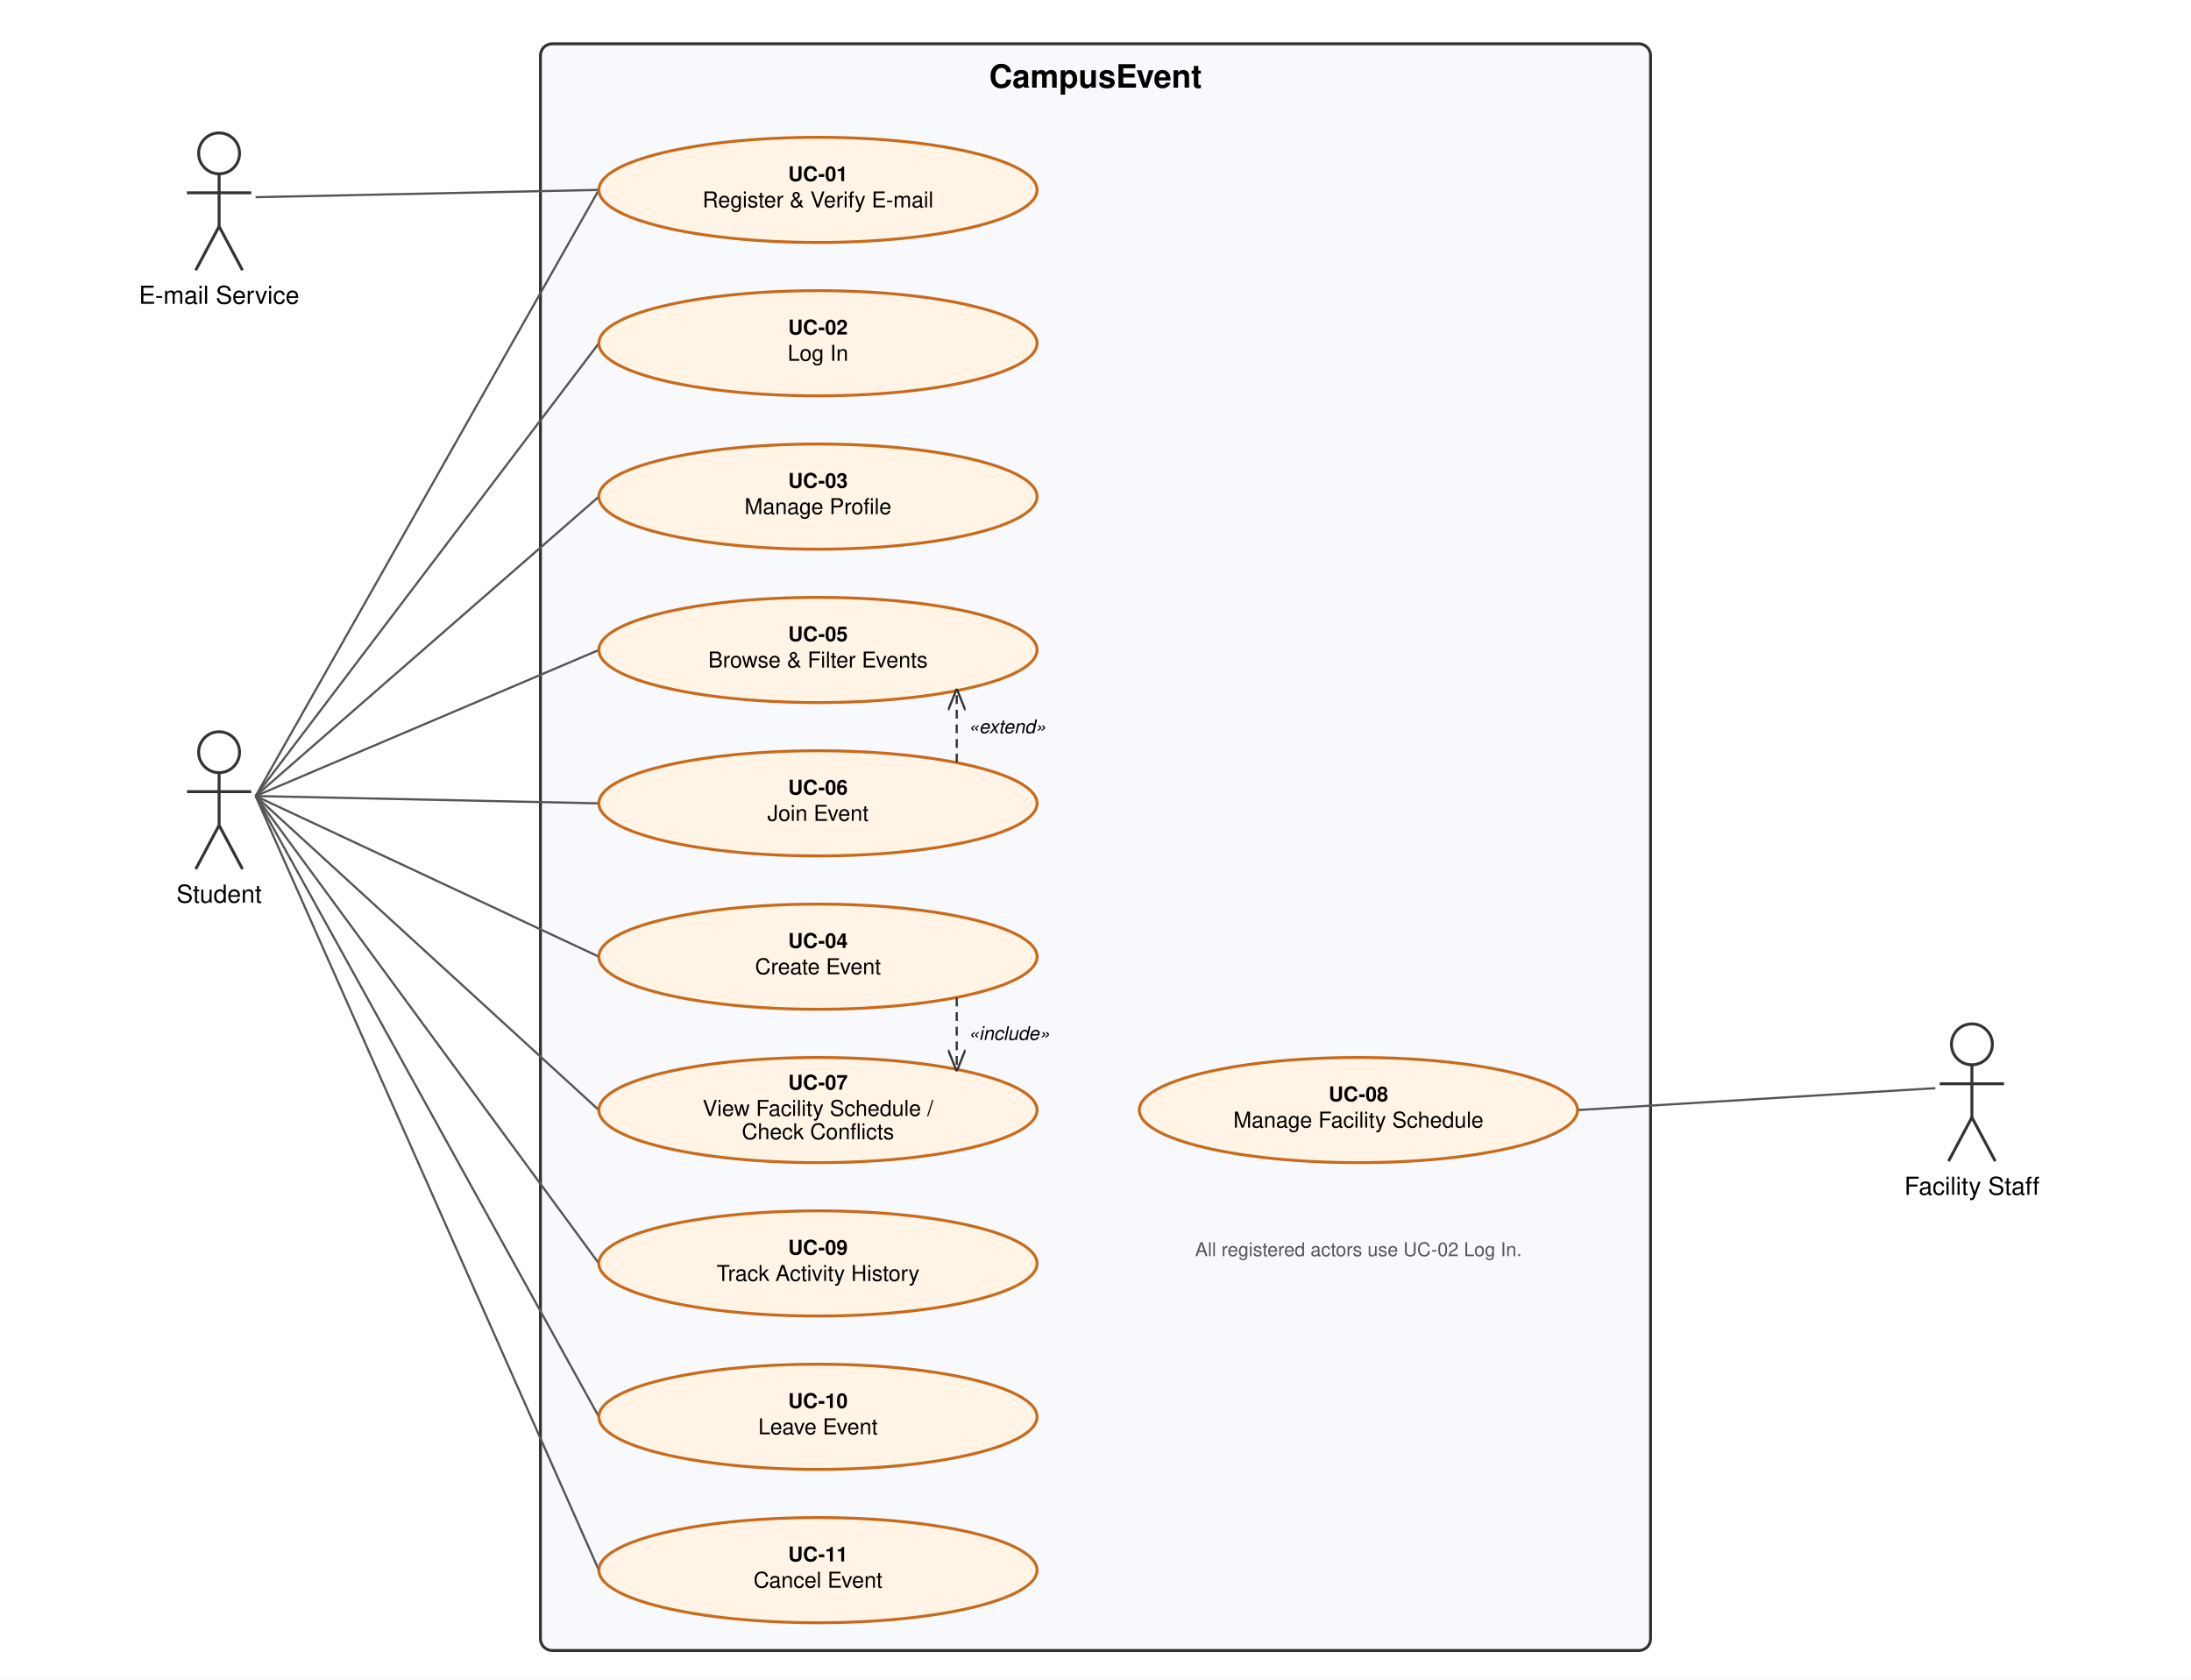
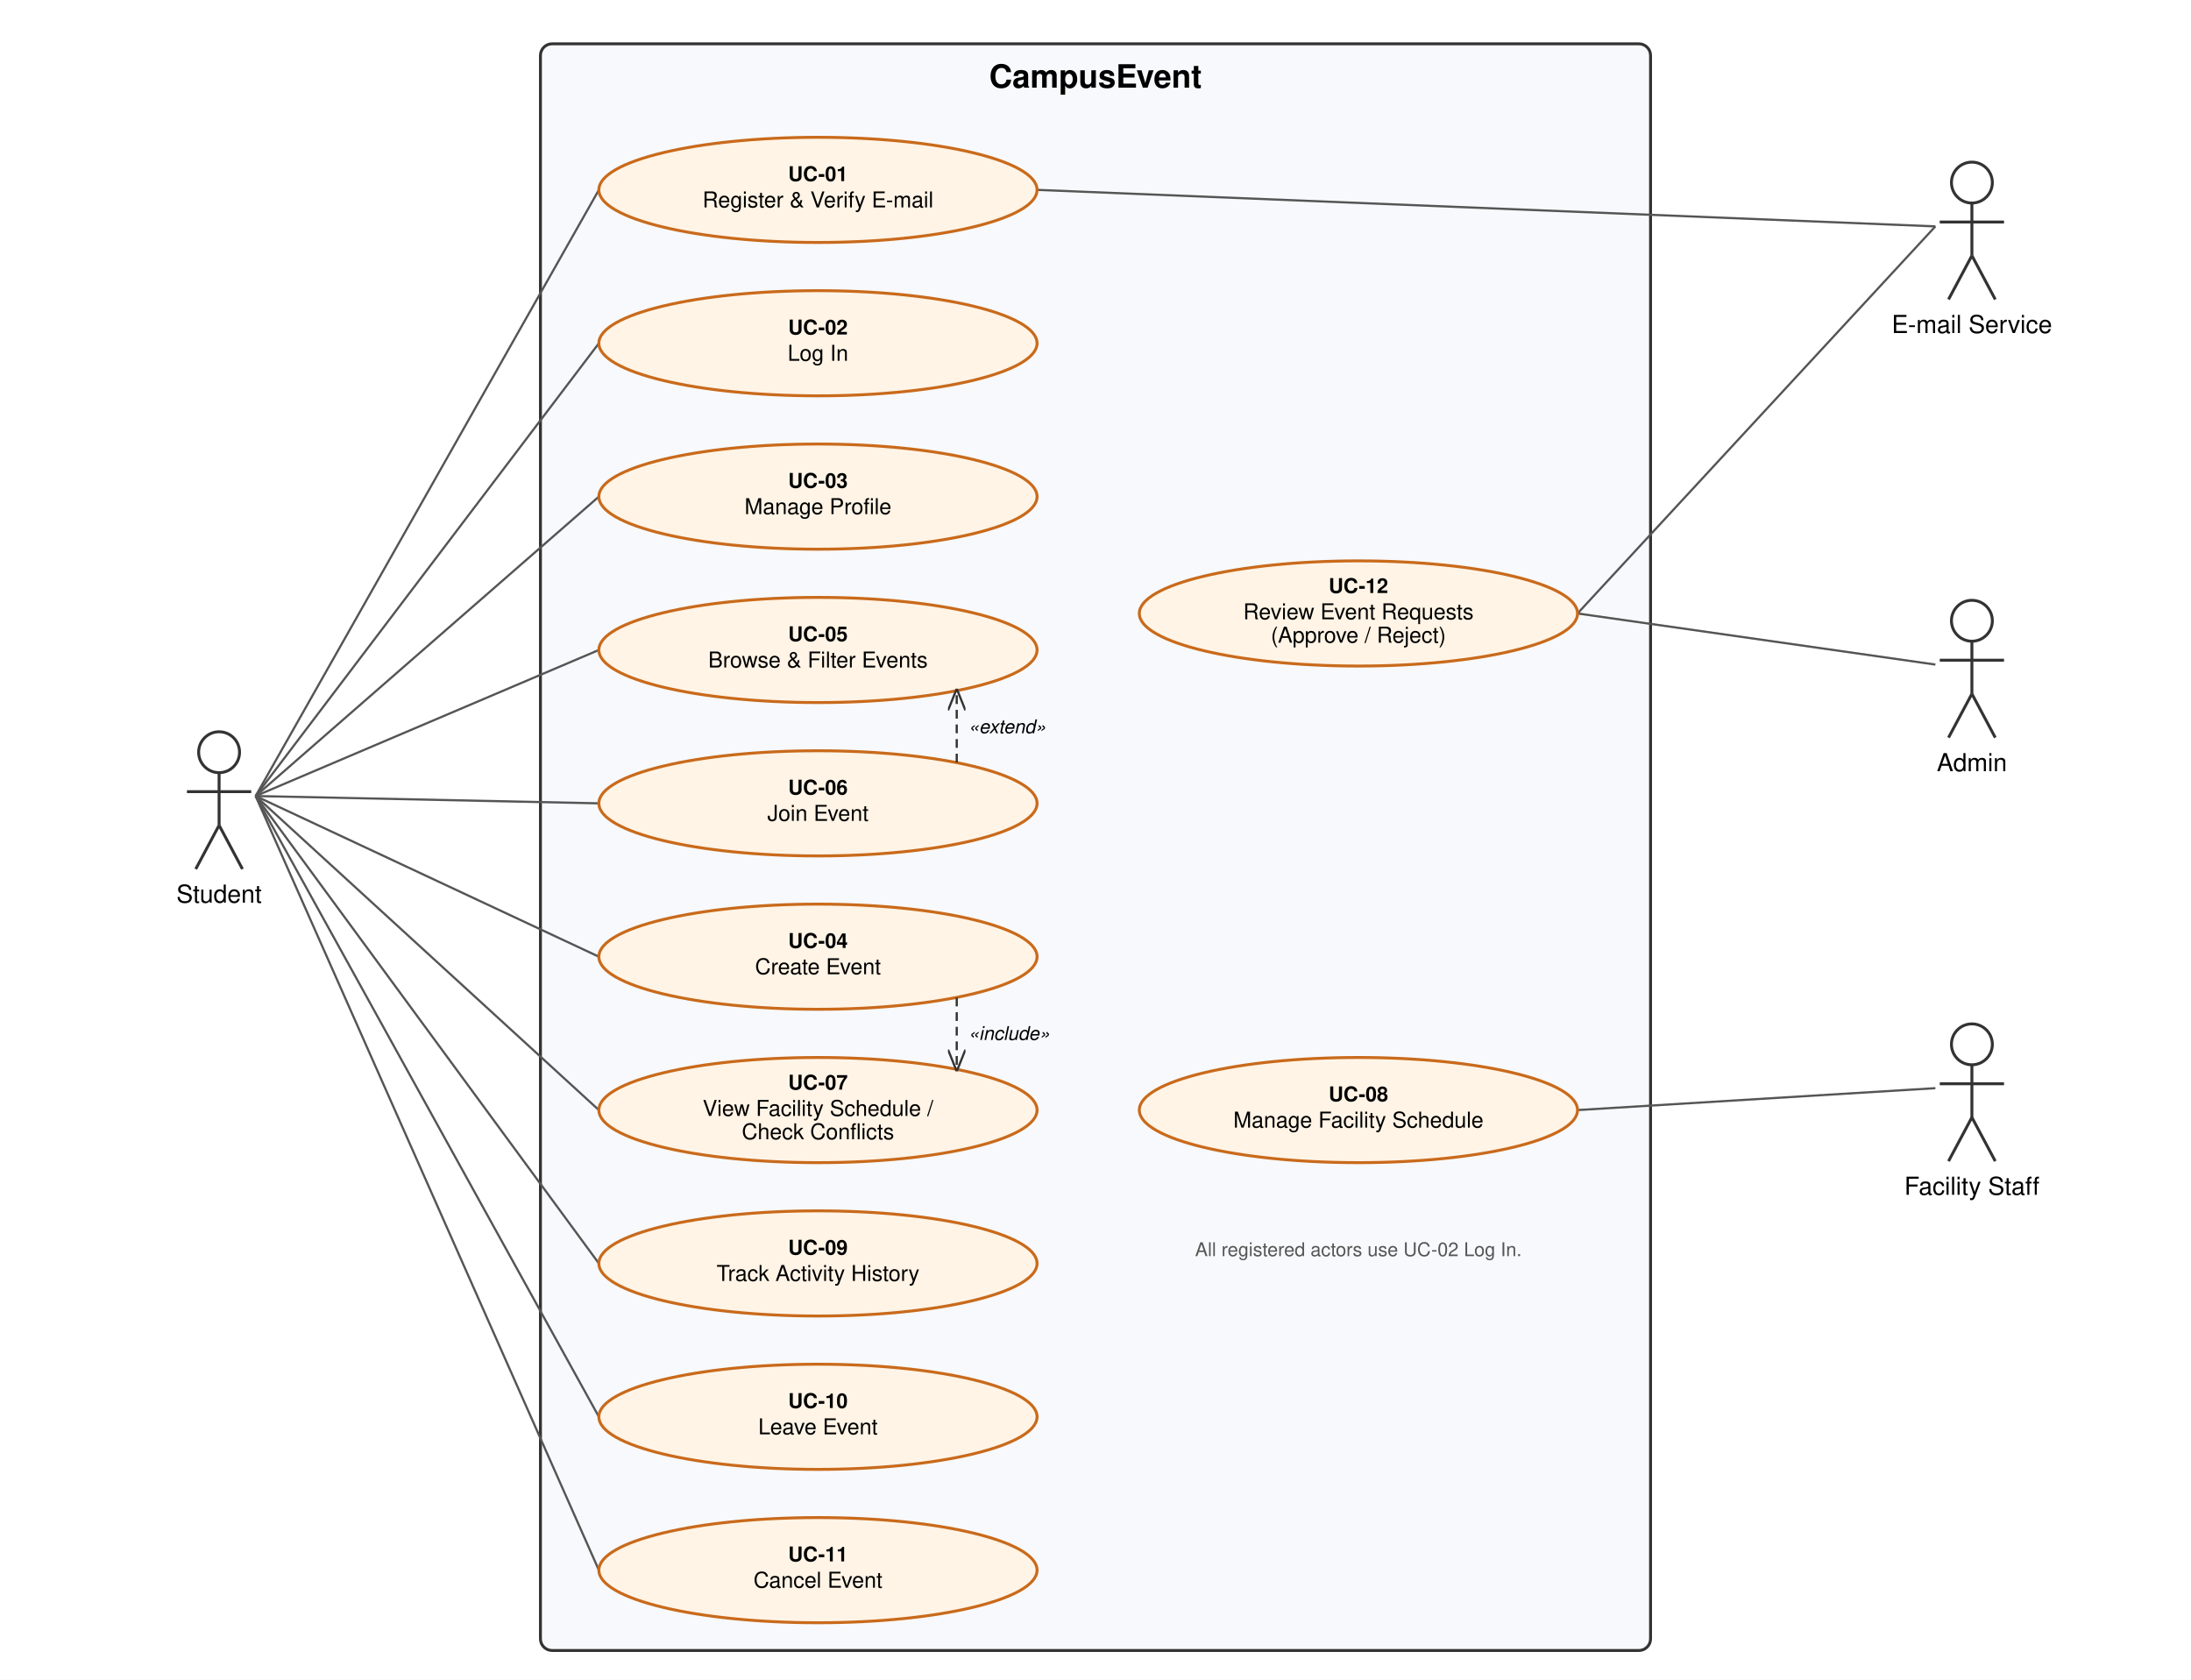
<svg xmlns="http://www.w3.org/2000/svg" width="1500" height="1150" viewBox="0 0 1500 1150" font-family="Helvetica, Arial, sans-serif">
  <rect width="100%" height="100%" fill="white" />
  <defs>
    <marker id="ar" markerWidth="10" markerHeight="8" refX="9" refY="4" orient="auto">
      <path d="M0,0 L10,4 L0,8" fill="none" stroke="#333" />
    </marker>
  </defs>
  <rect x="370" y="30" width="760" height="1100" rx="8" fill="#f7f9fc" stroke="#333" stroke-width="2" />
  <text x="750" y="60" text-anchor="middle" font-size="22" font-weight="bold">CampusEvent</text>
  <line x1="175" y1="545" x2="410" y2="130" stroke="#555" stroke-width="1.5" />
  <line x1="175" y1="545" x2="410" y2="235" stroke="#555" stroke-width="1.5" />
  <line x1="175" y1="545" x2="410" y2="340" stroke="#555" stroke-width="1.5" />
  <line x1="175" y1="545" x2="410" y2="445" stroke="#555" stroke-width="1.5" />
  <line x1="175" y1="545" x2="410" y2="550" stroke="#555" stroke-width="1.5" />
  <line x1="175" y1="545" x2="410" y2="655" stroke="#555" stroke-width="1.5" />
  <line x1="175" y1="545" x2="410" y2="760" stroke="#555" stroke-width="1.5" />
  <line x1="175" y1="545" x2="410" y2="865" stroke="#555" stroke-width="1.5" />
  <line x1="175" y1="545" x2="410" y2="970" stroke="#555" stroke-width="1.5" />
  <line x1="175" y1="545" x2="410" y2="1075" stroke="#555" stroke-width="1.5" />
-   <line x1="175" y1="135" x2="410" y2="130" stroke="#555" stroke-width="1.5" />
+   <line x1="1325" y1="155" x2="710" y2="130" stroke="#555" stroke-width="1.5" />
+   <line x1="1325" y1="155" x2="1080" y2="420" stroke="#555" stroke-width="1.5" />
  <line x1="1325" y1="745" x2="1080" y2="760" stroke="#555" stroke-width="1.5" />
+   <line x1="1325" y1="455" x2="1080" y2="420" stroke="#555" stroke-width="1.5" />
  <ellipse cx="560" cy="130" rx="150" ry="36" fill="#fff4e6" stroke="#c96a1b" stroke-width="2" />
  <text x="560" y="124" text-anchor="middle" font-size="14" font-weight="bold">UC-01</text>
  <text x="560" y="142" text-anchor="middle" font-size="15">Register &amp; Verify E-mail</text>
  <ellipse cx="560" cy="235" rx="150" ry="36" fill="#fff4e6" stroke="#c96a1b" stroke-width="2" />
  <text x="560" y="229" text-anchor="middle" font-size="14" font-weight="bold">UC-02</text>
  <text x="560" y="247" text-anchor="middle" font-size="15">Log In</text>
  <ellipse cx="560" cy="340" rx="150" ry="36" fill="#fff4e6" stroke="#c96a1b" stroke-width="2" />
  <text x="560" y="334" text-anchor="middle" font-size="14" font-weight="bold">UC-03</text>
  <text x="560" y="352" text-anchor="middle" font-size="15">Manage Profile</text>
  <ellipse cx="560" cy="445" rx="150" ry="36" fill="#fff4e6" stroke="#c96a1b" stroke-width="2" />
  <text x="560" y="439" text-anchor="middle" font-size="14" font-weight="bold">UC-05</text>
  <text x="560" y="457" text-anchor="middle" font-size="15">Browse &amp; Filter Events</text>
  <ellipse cx="560" cy="550" rx="150" ry="36" fill="#fff4e6" stroke="#c96a1b" stroke-width="2" />
  <text x="560" y="544" text-anchor="middle" font-size="14" font-weight="bold">UC-06</text>
  <text x="560" y="562" text-anchor="middle" font-size="15">Join Event</text>
  <ellipse cx="560" cy="655" rx="150" ry="36" fill="#fff4e6" stroke="#c96a1b" stroke-width="2" />
  <text x="560" y="649" text-anchor="middle" font-size="14" font-weight="bold">UC-04</text>
  <text x="560" y="667" text-anchor="middle" font-size="15">Create Event</text>
  <ellipse cx="560" cy="760" rx="150" ry="36" fill="#fff4e6" stroke="#c96a1b" stroke-width="2" />
  <text x="560" y="746" text-anchor="middle" font-size="14" font-weight="bold">UC-07</text>
  <text x="560" y="764" text-anchor="middle" font-size="15">View Facility Schedule /</text>
  <text x="560" y="780" text-anchor="middle" font-size="15">Check Conflicts</text>
  <ellipse cx="560" cy="865" rx="150" ry="36" fill="#fff4e6" stroke="#c96a1b" stroke-width="2" />
  <text x="560" y="859" text-anchor="middle" font-size="14" font-weight="bold">UC-09</text>
  <text x="560" y="877" text-anchor="middle" font-size="15">Track Activity History</text>
  <ellipse cx="560" cy="970" rx="150" ry="36" fill="#fff4e6" stroke="#c96a1b" stroke-width="2" />
  <text x="560" y="964" text-anchor="middle" font-size="14" font-weight="bold">UC-10</text>
  <text x="560" y="982" text-anchor="middle" font-size="15">Leave Event</text>
  <ellipse cx="560" cy="1075" rx="150" ry="36" fill="#fff4e6" stroke="#c96a1b" stroke-width="2" />
  <text x="560" y="1069" text-anchor="middle" font-size="14" font-weight="bold">UC-11</text>
  <text x="560" y="1087" text-anchor="middle" font-size="15">Cancel Event</text>
  <ellipse cx="930" cy="760" rx="150" ry="36" fill="#fff4e6" stroke="#c96a1b" stroke-width="2" />
  <text x="930" y="754" text-anchor="middle" font-size="14" font-weight="bold">UC-08</text>
  <text x="930" y="772" text-anchor="middle" font-size="15">Manage Facility Schedule</text>
+   <ellipse cx="930" cy="420" rx="150" ry="36" fill="#fff4e6" stroke="#c96a1b" stroke-width="2" />
+   <text x="930" y="406" text-anchor="middle" font-size="14" font-weight="bold">UC-12</text>
+   <text x="930" y="424" text-anchor="middle" font-size="15">Review Event Requests</text>
+   <text x="930" y="440" text-anchor="middle" font-size="15">(Approve / Reject)</text>
  <line x1="655" y1="522" x2="655" y2="473" stroke="#333" stroke-width="1.5" stroke-dasharray="6,4" marker-end="url(#ar)" />
  <text x="663" y="502" font-size="13" font-style="italic">«extend»</text>
  <line x1="655" y1="683" x2="655" y2="732" stroke="#333" stroke-width="1.5" stroke-dasharray="6,4" marker-end="url(#ar)" />
  <text x="663" y="712" font-size="13" font-style="italic">«include»</text>
  <circle cx="150" cy="515" r="14" fill="white" stroke="#333" stroke-width="2" />
  <line x1="150" y1="529" x2="150" y2="565" stroke="#333" stroke-width="2" />
  <line x1="128" y1="542" x2="172" y2="542" stroke="#333" stroke-width="2" />
  <line x1="150" y1="565" x2="134" y2="595" stroke="#333" stroke-width="2" />
  <line x1="150" y1="565" x2="166" y2="595" stroke="#333" stroke-width="2" />
  <text x="150" y="618" text-anchor="middle" font-size="17">Student</text>
-   <circle cx="150" cy="105" r="14" fill="white" stroke="#333" stroke-width="2" />
-   <line x1="150" y1="119" x2="150" y2="155" stroke="#333" stroke-width="2" />
-   <line x1="128" y1="132" x2="172" y2="132" stroke="#333" stroke-width="2" />
-   <line x1="150" y1="155" x2="134" y2="185" stroke="#333" stroke-width="2" />
-   <line x1="150" y1="155" x2="166" y2="185" stroke="#333" stroke-width="2" />
-   <text x="150" y="208" text-anchor="middle" font-size="17">E-mail Service</text>
+   <circle cx="1350" cy="125" r="14" fill="white" stroke="#333" stroke-width="2" />
+   <line x1="1350" y1="139" x2="1350" y2="175" stroke="#333" stroke-width="2" />
+   <line x1="1328" y1="152" x2="1372" y2="152" stroke="#333" stroke-width="2" />
+   <line x1="1350" y1="175" x2="1334" y2="205" stroke="#333" stroke-width="2" />
+   <line x1="1350" y1="175" x2="1366" y2="205" stroke="#333" stroke-width="2" />
+   <text x="1350" y="228" text-anchor="middle" font-size="17">E-mail Service</text>
  <circle cx="1350" cy="715" r="14" fill="white" stroke="#333" stroke-width="2" />
  <line x1="1350" y1="729" x2="1350" y2="765" stroke="#333" stroke-width="2" />
  <line x1="1328" y1="742" x2="1372" y2="742" stroke="#333" stroke-width="2" />
  <line x1="1350" y1="765" x2="1334" y2="795" stroke="#333" stroke-width="2" />
  <line x1="1350" y1="765" x2="1366" y2="795" stroke="#333" stroke-width="2" />
  <text x="1350" y="818" text-anchor="middle" font-size="17">Facility Staff</text>
+   <circle cx="1350" cy="425" r="14" fill="white" stroke="#333" stroke-width="2" />
+   <line x1="1350" y1="439" x2="1350" y2="475" stroke="#333" stroke-width="2" />
+   <line x1="1328" y1="452" x2="1372" y2="452" stroke="#333" stroke-width="2" />
+   <line x1="1350" y1="475" x2="1334" y2="505" stroke="#333" stroke-width="2" />
+   <line x1="1350" y1="475" x2="1366" y2="505" stroke="#333" stroke-width="2" />
+   <text x="1350" y="528" text-anchor="middle" font-size="17">Admin</text>
  <text x="930" y="860" text-anchor="middle" font-size="13" fill="#555">All registered actors use UC-02 Log In.</text>
</svg>
